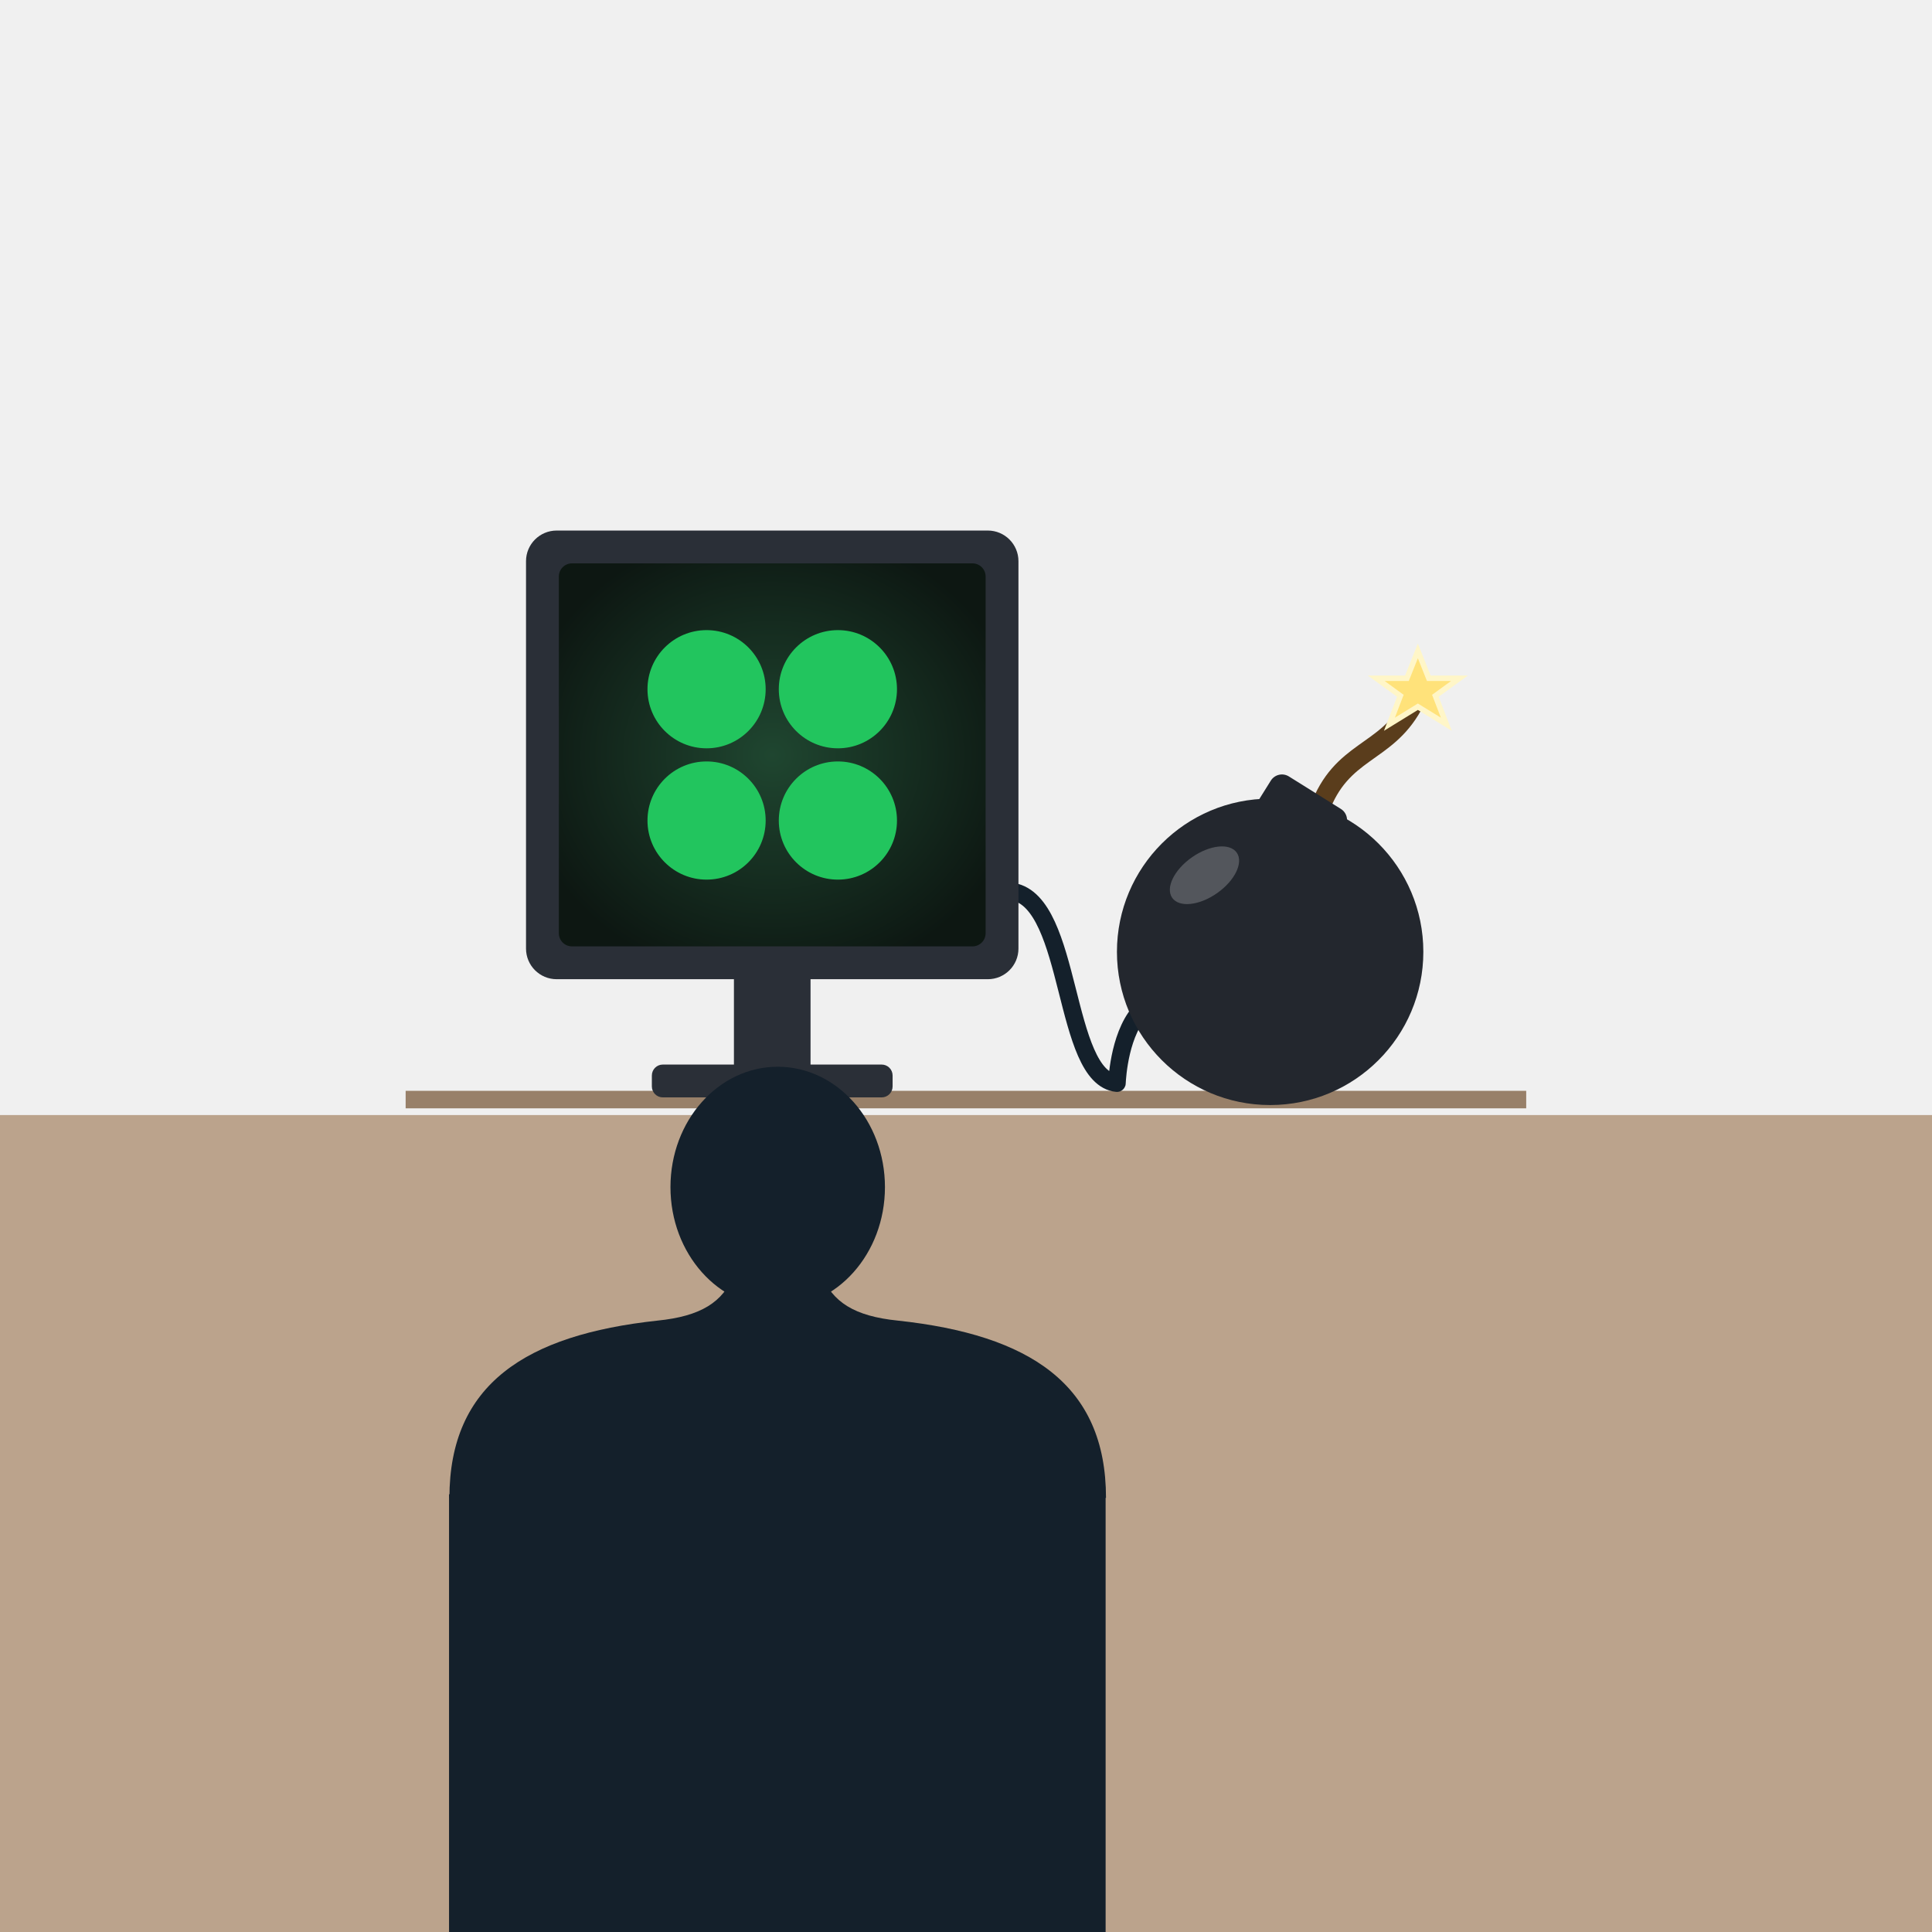
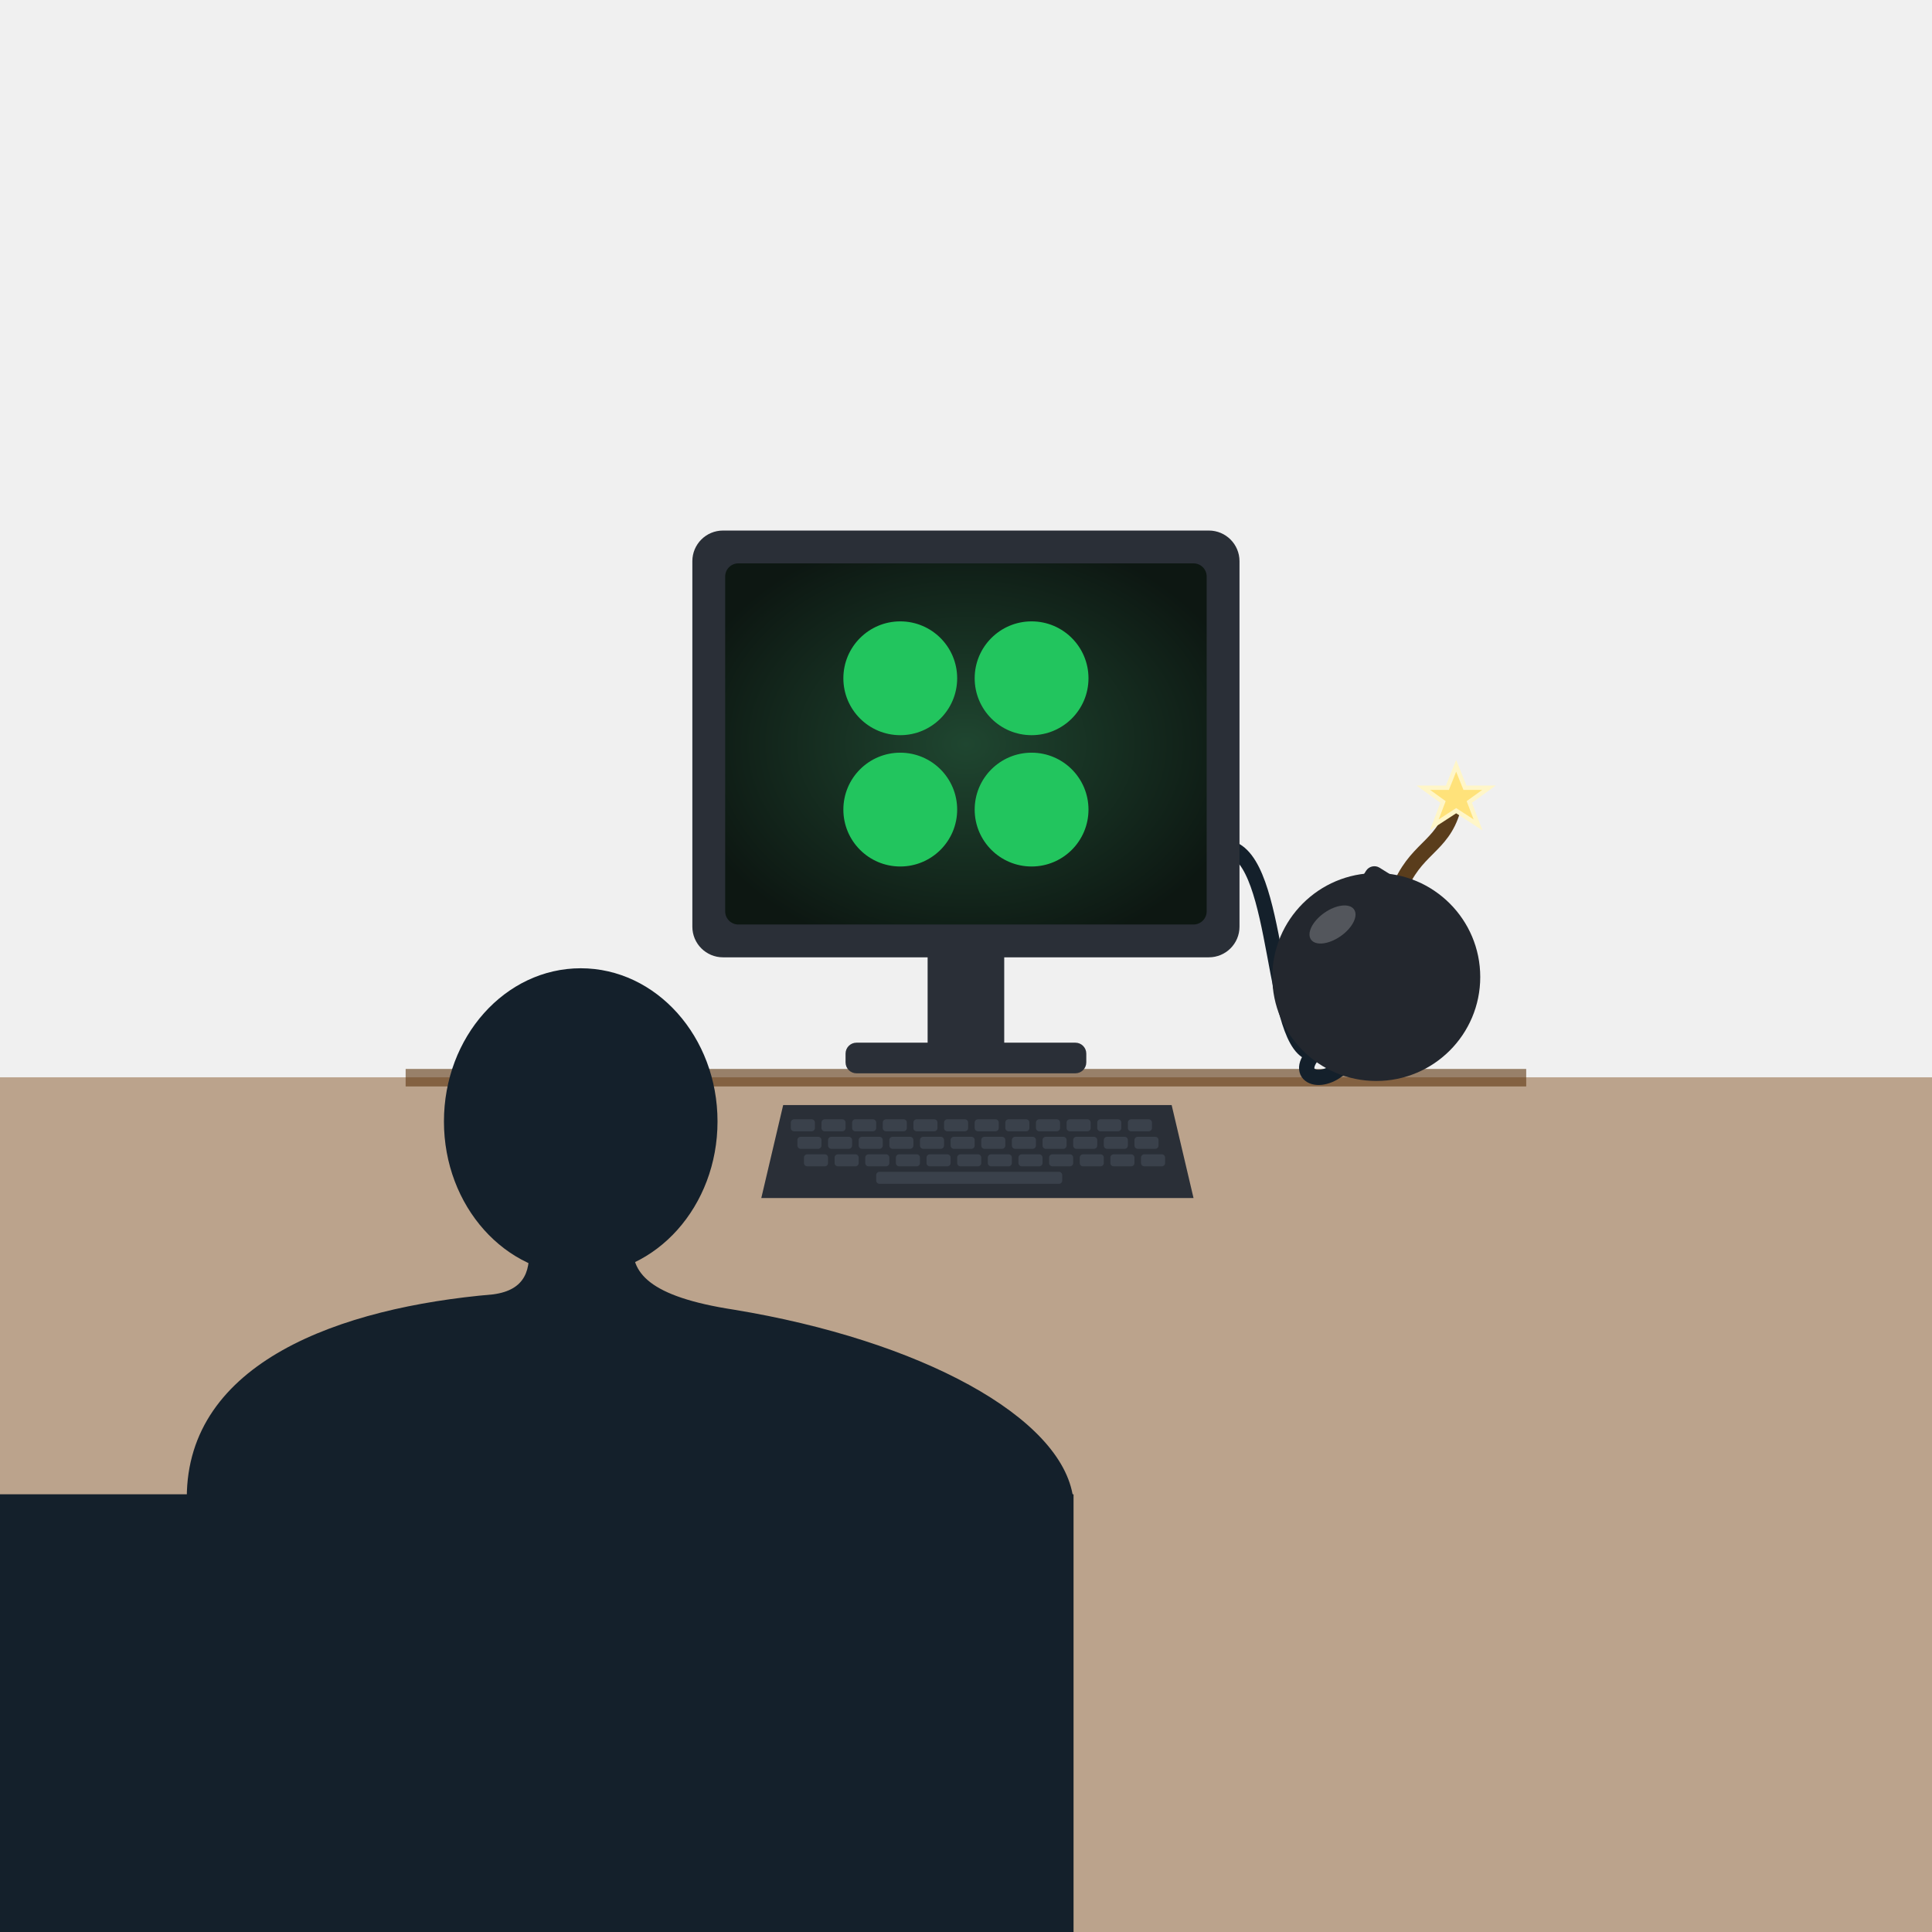
<svg xmlns="http://www.w3.org/2000/svg" viewBox="0 0 1024 1024" width="1024" height="1024">
  <defs>
    <radialGradient id="bg" cx="50%" cy="35%" r="75%">
      <stop offset="0" stop-color="#f2a33a" />
      <stop offset="1" stop-color="#a8641a" />
    </radialGradient>
    <radialGradient id="glow" cx="50%" cy="50%" r="60%">
      <stop offset="0" stop-color="#1f4630" />
      <stop offset="1" stop-color="#0d1712" />
    </radialGradient>
  </defs>
-   <rect x="0" y="591" width="1024" height="433" fill="#7a4512" opacity=".45" />
+   <rect x="0" y="571" width="1024" height="453" fill="#7a4512" opacity=".45" />
  <g transform="translate(215 200) scale(0.58)">
-     <rect x="0" y="652" width="1024" height="16" fill="#5e360f" opacity=".6" />
-     <path d="M555 470 C 610 480, 600 640, 650 645 C 650 650, 650 610, 667 585" fill="none" stroke="#14202b" stroke-width="16" stroke-linecap="round" />
-     <g id="bomb" transform="translate(-45 0)">
-       <path d="M880 395 C 900 340, 940 345, 965 300" fill="none" stroke="#5a3d1c" stroke-width="18" stroke-linecap="round" />
-       <rect x="820" y="375" width="80" height="60" rx="12" transform="rotate(32 860 405)" fill="#23272e" />
-       <circle cx="835" cy="525" r="140" fill="#23272e" />
-       <ellipse cx="775" cy="455" rx="36" ry="20" transform="rotate(-35 775 455)" fill="#fff" opacity=".22" />
-       <path d="M970 250 L980 275 L1008 275 L986 291 L996 317 L970 301 L944 317 L954 291 L932 275 L960 275 Z" fill="#ffe27a" stroke="#fff6c8" stroke-width="5" />
+     <rect x="0" y="632" width="1024" height="16" fill="#5e360f" opacity=".6" />
+     <path d="M752 430 C 800 440, 790 615, 830 618 C 810 640, 840 650, 860 625" fill="none" stroke="#14202b" stroke-width="14" stroke-linecap="round" />
+     <g id="bomb" transform="translate(-28 0)">
+       <path d="M935 470 C 950 430, 975 430, 985 395" fill="none" stroke="#5a3d1c" stroke-width="14" stroke-linecap="round" />
+       <rect x="895" y="455" width="56" height="42" rx="9" transform="rotate(32 923 476)" fill="#23272e" />
+       <circle cx="915" cy="548" r="95" fill="#23272e" />
+       <ellipse cx="875" cy="500" rx="24" ry="13" transform="rotate(-35 875 500)" fill="#fff" opacity=".22" />
+       <path d="M988 355 L996 375 L1018 375 L1000 388 L1008 409 L988 396 L968 409 L976 388 L958 375 L980 375 Z" fill="#ffe27a" stroke="#fff6c8" stroke-width="4" />
    </g>
    <g id="pc">
-       <rect x="300" y="540" width="70" height="100" fill="#2a2f37" />
-       <rect x="225" y="628" width="220" height="30" rx="10" fill="#2a2f37" />
-       <rect x="110" y="140" width="450" height="410" rx="28" fill="#2a2f37" />
-       <rect x="140" y="170" width="390" height="350" rx="12" fill="url(#glow)" />
-       <circle cx="275" cy="285" r="54" fill="#22c55e" />
-       <circle cx="395" cy="285" r="54" fill="#22c55e" />
-       <circle cx="275" cy="405" r="54" fill="#22c55e" />
-       <circle cx="395" cy="405" r="54" fill="#22c55e" />
+       <rect x="477" y="520" width="70" height="100" fill="#2a2f37" />
+       <rect x="402" y="608" width="220" height="28" rx="10" fill="#2a2f37" />
+       <rect x="262" y="140" width="500" height="390" rx="28" fill="#2a2f37" />
+       <rect x="292" y="170" width="440" height="330" rx="12" fill="url(#glow)" />
+       <circle cx="452" cy="275" r="52" fill="#22c55e" />
+       <circle cx="572" cy="275" r="52" fill="#22c55e" />
+       <circle cx="452" cy="395" r="52" fill="#22c55e" />
+       <circle cx="572" cy="395" r="52" fill="#22c55e" />
+       <path d="M345 665 L700 665 L720 750 L325 750 Z" fill="#2a2f37" />
+       <rect x="352" y="678" width="22" height="11" rx="3" fill="#3a414b" />
+       <rect x="380" y="678" width="22" height="11" rx="3" fill="#3a414b" />
+       <rect x="408" y="678" width="22" height="11" rx="3" fill="#3a414b" />
+       <rect x="436" y="678" width="22" height="11" rx="3" fill="#3a414b" />
+       <rect x="464" y="678" width="22" height="11" rx="3" fill="#3a414b" />
+       <rect x="492" y="678" width="22" height="11" rx="3" fill="#3a414b" />
+       <rect x="520" y="678" width="22" height="11" rx="3" fill="#3a414b" />
+       <rect x="548" y="678" width="22" height="11" rx="3" fill="#3a414b" />
+       <rect x="576" y="678" width="22" height="11" rx="3" fill="#3a414b" />
+       <rect x="604" y="678" width="22" height="11" rx="3" fill="#3a414b" />
+       <rect x="632" y="678" width="22" height="11" rx="3" fill="#3a414b" />
+       <rect x="660" y="678" width="22" height="11" rx="3" fill="#3a414b" />
+       <rect x="358" y="694" width="22" height="11" rx="3" fill="#3a414b" />
+       <rect x="386" y="694" width="22" height="11" rx="3" fill="#3a414b" />
+       <rect x="414" y="694" width="22" height="11" rx="3" fill="#3a414b" />
+       <rect x="442" y="694" width="22" height="11" rx="3" fill="#3a414b" />
+       <rect x="470" y="694" width="22" height="11" rx="3" fill="#3a414b" />
+       <rect x="498" y="694" width="22" height="11" rx="3" fill="#3a414b" />
+       <rect x="526" y="694" width="22" height="11" rx="3" fill="#3a414b" />
+       <rect x="554" y="694" width="22" height="11" rx="3" fill="#3a414b" />
+       <rect x="582" y="694" width="22" height="11" rx="3" fill="#3a414b" />
+       <rect x="610" y="694" width="22" height="11" rx="3" fill="#3a414b" />
+       <rect x="638" y="694" width="22" height="11" rx="3" fill="#3a414b" />
+       <rect x="666" y="694" width="22" height="11" rx="3" fill="#3a414b" />
+       <rect x="364" y="710" width="22" height="11" rx="3" fill="#3a414b" />
+       <rect x="392" y="710" width="22" height="11" rx="3" fill="#3a414b" />
+       <rect x="420" y="710" width="22" height="11" rx="3" fill="#3a414b" />
+       <rect x="448" y="710" width="22" height="11" rx="3" fill="#3a414b" />
+       <rect x="476" y="710" width="22" height="11" rx="3" fill="#3a414b" />
+       <rect x="504" y="710" width="22" height="11" rx="3" fill="#3a414b" />
+       <rect x="532" y="710" width="22" height="11" rx="3" fill="#3a414b" />
+       <rect x="560" y="710" width="22" height="11" rx="3" fill="#3a414b" />
+       <rect x="588" y="710" width="22" height="11" rx="3" fill="#3a414b" />
+       <rect x="616" y="710" width="22" height="11" rx="3" fill="#3a414b" />
+       <rect x="644" y="710" width="22" height="11" rx="3" fill="#3a414b" />
+       <rect x="672" y="710" width="22" height="11" rx="3" fill="#3a414b" />
+       <rect x="430" y="726" width="170" height="11" rx="3" fill="#3a414b" />
    </g>
    <g id="person" fill="#14202b">
-       <path d="M40 1024 C 40 920, 110 875, 230 862 C 270 858, 290 845, 300 820 L 380 820 C 390 845, 410 858, 450 862 C 570 875, 640 920, 640 1024 Z" />
-       <ellipse cx="340" cy="740" rx="98" ry="110" />
+       <path d="M-200 1024 C -200 900, -60 850, 80 838 C 110 834, 115 815, 112 790 L 208 790 C 205 818, 222 840, 300 852 C 470 880, 600 950, 610 1024 Z" />
+       <ellipse cx="160" cy="680" rx="125" ry="140" />
    </g>
  </g>
-   <rect x="238" y="792" width="348" height="232" fill="#14202b" />
+   <rect x="0" y="792" width="569" height="232" fill="#14202b" />
</svg>
